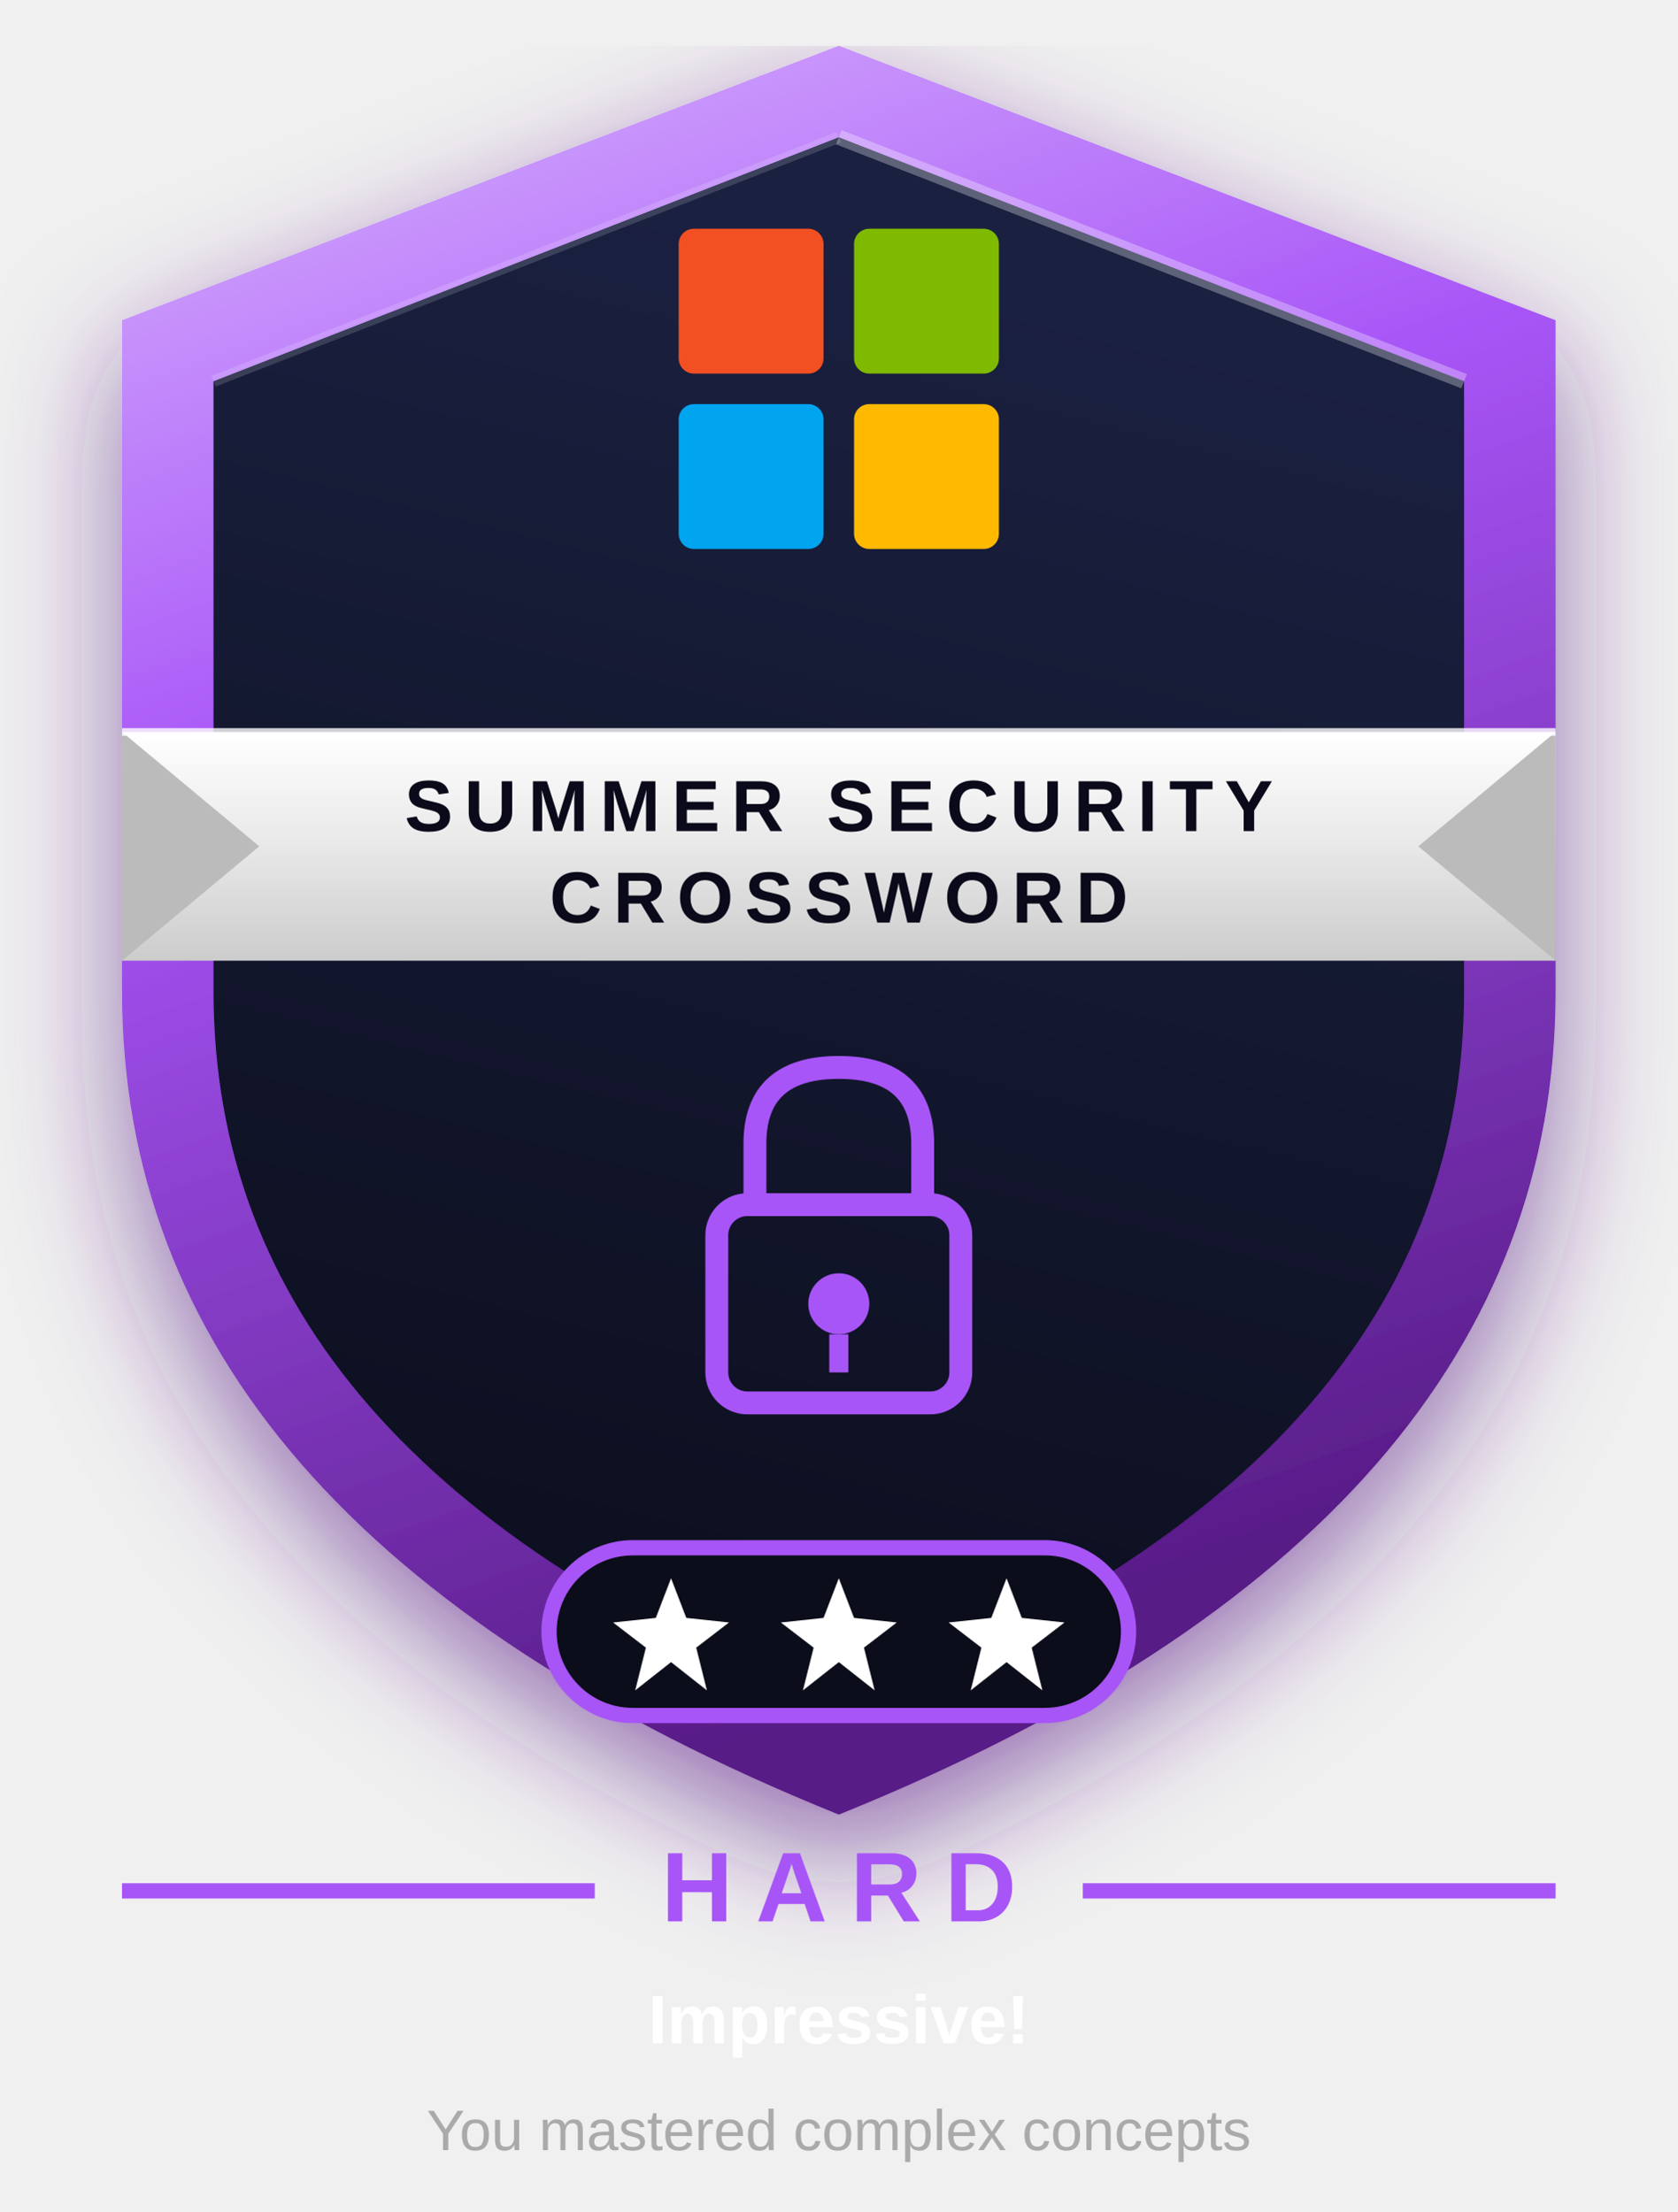
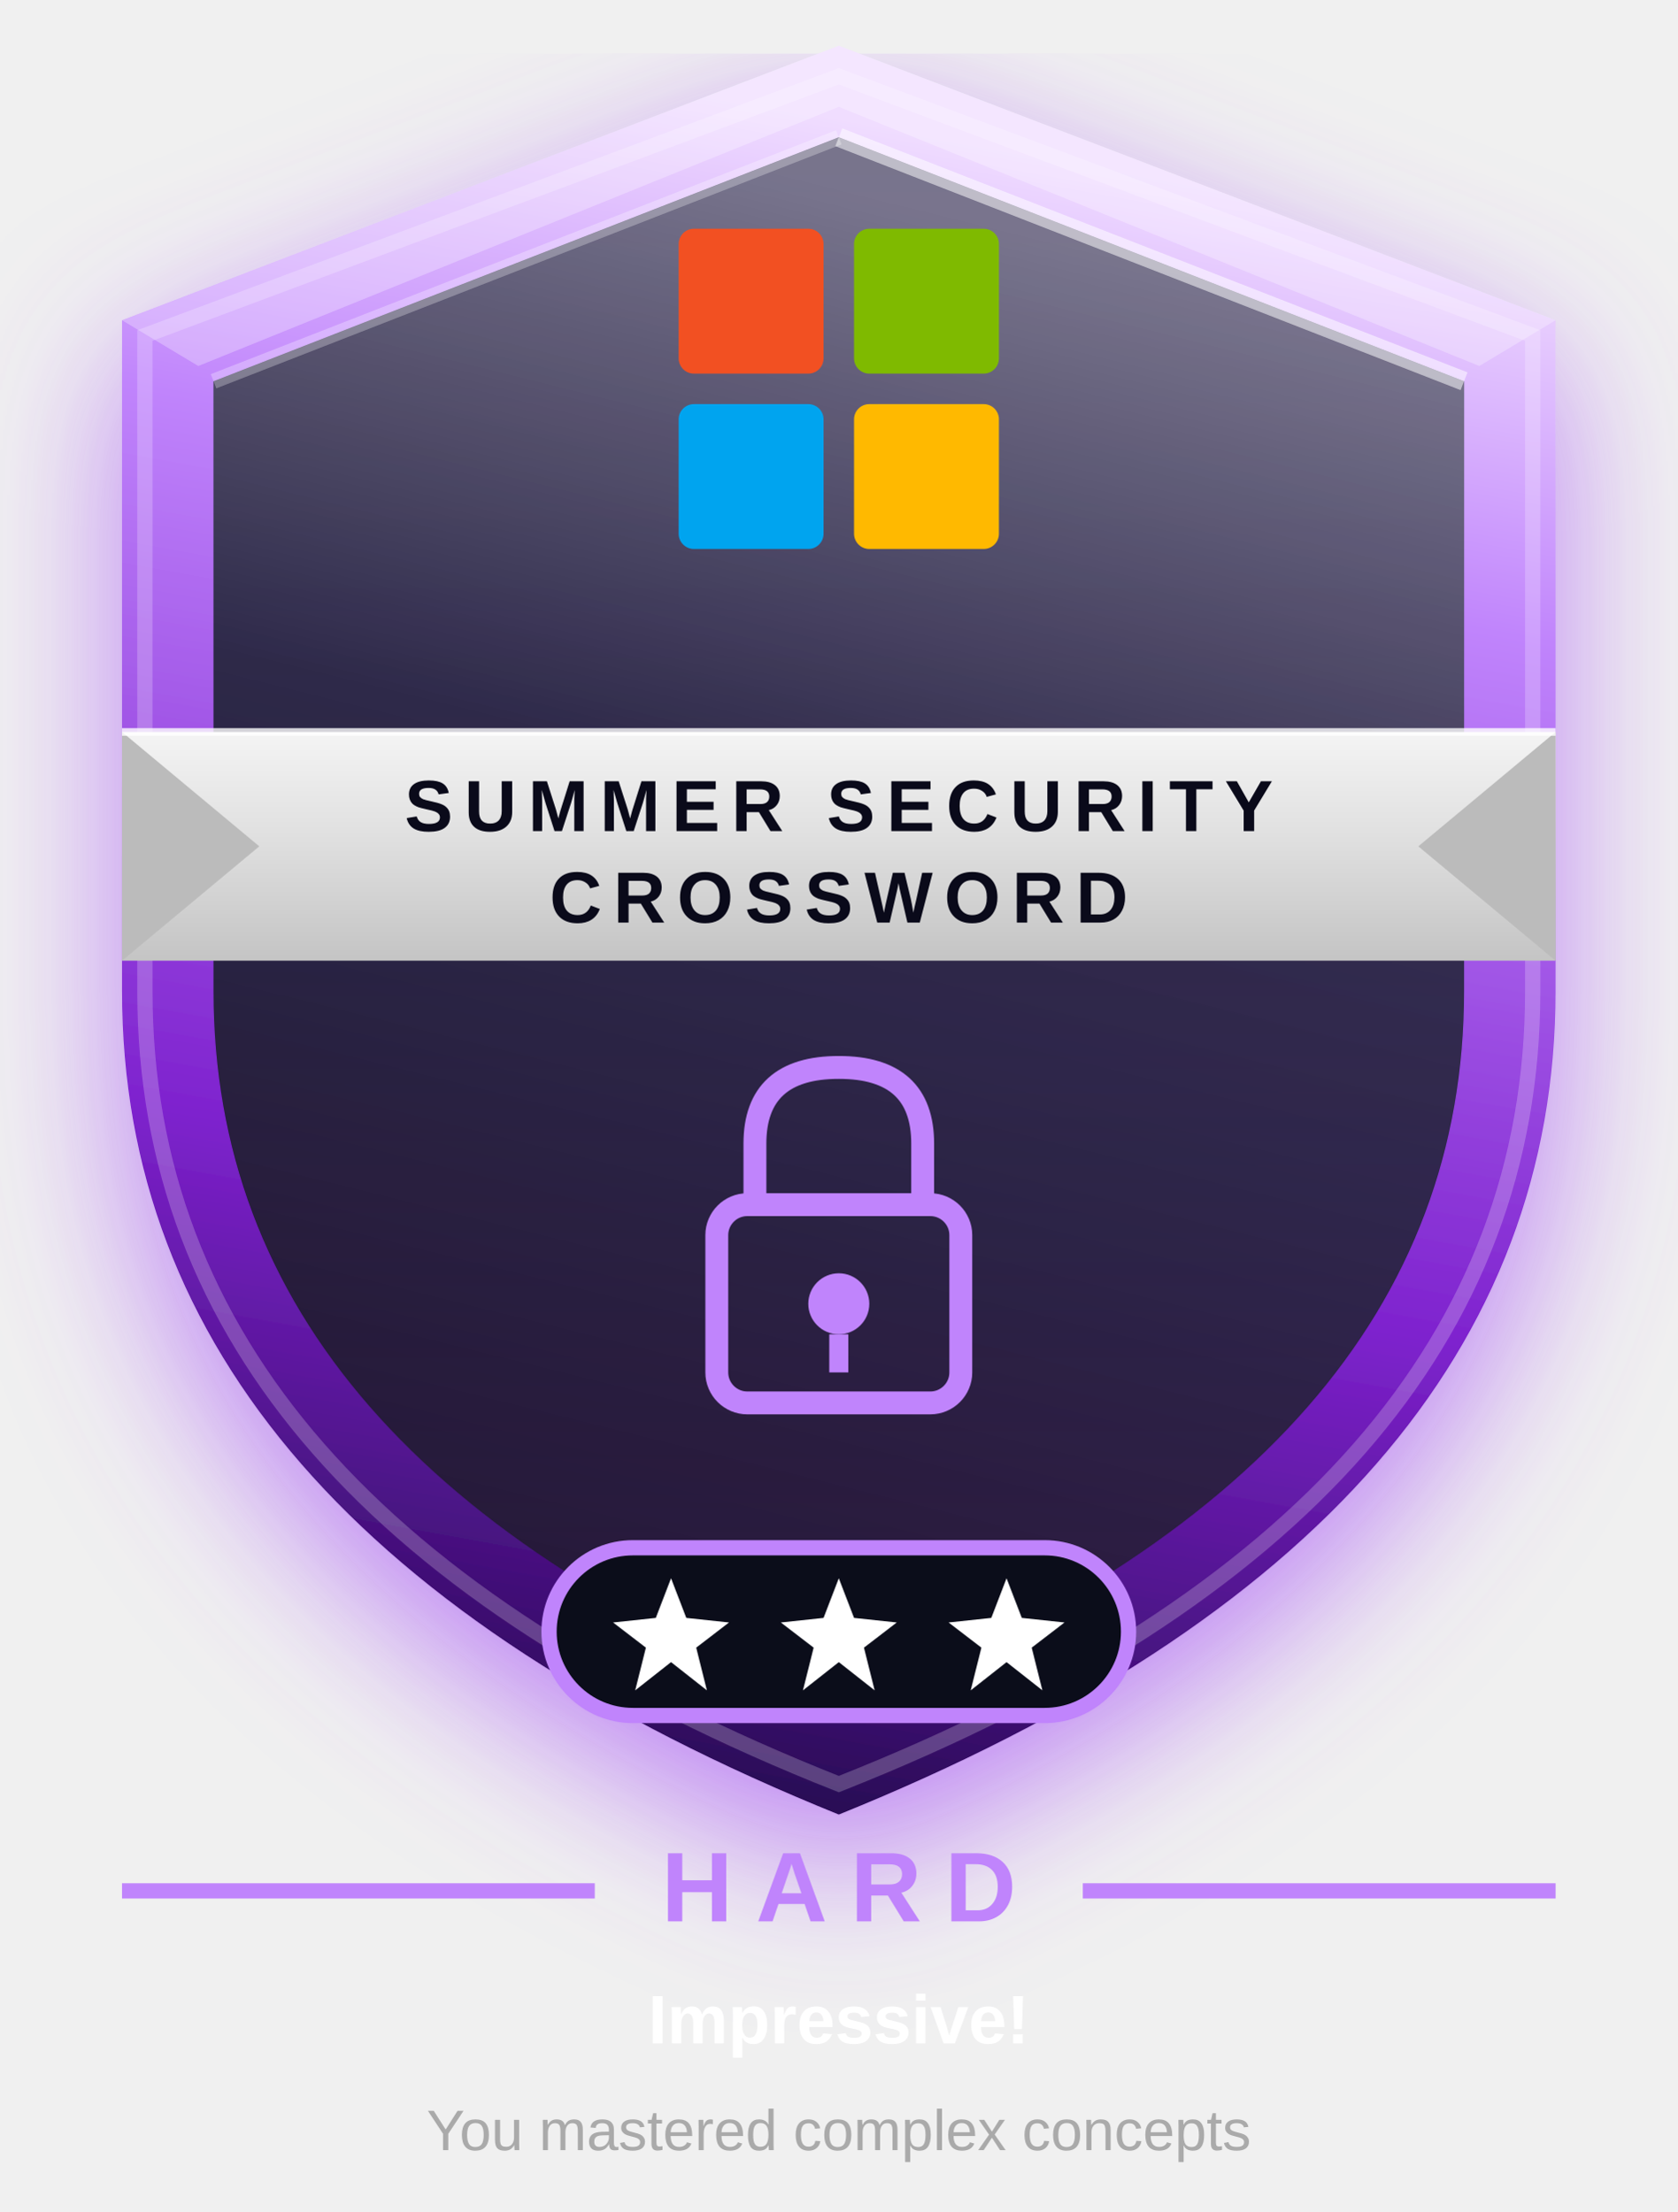
<svg xmlns="http://www.w3.org/2000/svg" viewBox="0 0 220 290" width="220" height="290" role="img" aria-label="Hard badge">
  <defs>
-     <linearGradient id="outer-hard" x1="0" y1="0" x2="0.3" y2="1">
-       <stop offset="0%" stop-color="#d8b4fe" />
-       <stop offset="40%" stop-color="#a855f7" />
-       <stop offset="100%" stop-color="#581c87" />
+     <linearGradient id="outer-hard" x1="0.25" y1="0" x2="0.1" y2="1">
+       <stop offset="0%" stop-color="#f0ddff" />
+       <stop offset="22%" stop-color="#c084fc" />
+       <stop offset="62%" stop-color="#7e22ce" />
+       <stop offset="100%" stop-color="#1a0440" />
    </linearGradient>
-     <linearGradient id="inner-hard" x1="0.2" y1="0" x2="0" y2="1">
-       <stop offset="0%" stop-color="#1a2040" />
-       <stop offset="100%" stop-color="#0b0d1a" />
+     <linearGradient id="inner-hard" x1="0.3" y1="0" x2="0.1" y2="1">
+       <stop offset="0%" stop-color="#1e1840" />
+       <stop offset="50%" stop-color="#12102c" />
+       <stop offset="100%" stop-color="#09070c" />
+     </linearGradient>
+     <linearGradient id="sheen-hard" x1="0.35" y1="0" x2="0.15" y2="1">
+       <stop offset="0%" stop-color="white" stop-opacity="0.40" />
+       <stop offset="38%" stop-color="white" stop-opacity="0.09" />
+       <stop offset="100%" stop-color="white" stop-opacity="0" />
+     </linearGradient>
+     <linearGradient id="inner-glow-hard" x1="0.5" y1="1" x2="0.5" y2="0">
+       <stop offset="0%" stop-color="#a855f7" stop-opacity="0.18" />
+       <stop offset="55%" stop-color="#a855f7" stop-opacity="0.04" />
+       <stop offset="100%" stop-color="#a855f7" stop-opacity="0" />
    </linearGradient>
    <linearGradient id="ribbon-hard" x1="0" y1="0" x2="0" y2="1">
-       <stop offset="0%" stop-color="#ffffff" />
-       <stop offset="50%" stop-color="#e8e8e8" />
-       <stop offset="100%" stop-color="#cccccc" />
+       <stop offset="0%" stop-color="#f4f4f4" />
+       <stop offset="45%" stop-color="#e0e0e0" />
+       <stop offset="100%" stop-color="#c4c4c4" />
    </linearGradient>
-     <filter id="shadow-hard">
-       <feDropShadow dx="0" dy="6" stdDeviation="8" flood-color="#581c87" flood-opacity="0.6" />
+     <filter id="shadow-hard" x="-22%" y="-12%" width="144%" height="132%">
+       <feDropShadow dx="0" dy="7" stdDeviation="10" flood-color="#a855f7" flood-opacity="0.70" />
    </filter>
  </defs>
  <path d="M110,6 L204,42 L204,130 Q204,200 110,238 Q16,200 16,130 L16,42 Z" fill="url(#outer-hard)" filter="url(#shadow-hard)" />
+   <path d="M110,6 L204,42 L194,48 L110,14 L26,48 L16,42 Z" fill="rgba(255,255,255,0.28)" />
+   <path d="M110,10 L201,44 L201,130 Q201,198 110,234 Q19,198 19,130 L19,44 Z" fill="none" stroke="rgba(255,255,255,0.22)" stroke-width="2" />
  <path d="M110,18 L192,50 L192,130 Q192,192 110,224 Q28,192 28,130 L28,50 Z" fill="url(#inner-hard)" />
-   <path d="M110,18 L192,50" stroke="rgba(255,255,255,0.3)" stroke-width="2" fill="none" />
-   <path d="M110,18 L28,50" stroke="rgba(255,255,255,0.15)" stroke-width="1.5" fill="none" />
+   <path d="M110,18 L192,50 L192,130 Q192,192 110,224 Q28,192 28,130 L28,50 Z" fill="url(#inner-glow-hard)" />
+   <path d="M110,18 L192,50 L192,130 Q192,192 110,224 Q28,192 28,130 L28,50 Z" fill="url(#sheen-hard)" />
+   <path d="M110,18 L192,50" stroke="rgba(255,255,255,0.52)" stroke-width="2.5" fill="none" />
+   <path d="M110,18 L28,50" stroke="rgba(255,255,255,0.28)" stroke-width="2" fill="none" />
  <rect x="89" y="30" width="19" height="19" fill="#f25022" rx="2" />
  <rect x="112" y="30" width="19" height="19" fill="#7fba00" rx="2" />
  <rect x="89" y="53" width="19" height="19" fill="#00a4ef" rx="2" />
  <rect x="112" y="53" width="19" height="19" fill="#ffb900" rx="2" />
  <polygon points="16,96 204,96 204,126 16,126" fill="url(#ribbon-hard)" />
  <polygon points="16,96 34,111 16,126" fill="#bbbbbb" />
  <polygon points="204,96 186,111 204,126" fill="#bbbbbb" />
  <line x1="16" y1="96" x2="204" y2="96" stroke="rgba(255,255,255,0.8)" stroke-width="1" />
  <text x="110" y="109" font-family="Arial Black, Arial, sans-serif" font-size="9.5" font-weight="900" fill="#0a0a1a" text-anchor="middle" letter-spacing="1.5">SUMMER SECURITY</text>
  <text x="110" y="121" font-family="Arial Black, Arial, sans-serif" font-size="9.5" font-weight="900" fill="#0a0a1a" text-anchor="middle" letter-spacing="1.5">CROSSWORD</text>
-   <rect x="94" y="158" width="32" height="26" rx="4" fill="none" stroke="#a855f7" stroke-width="3" />
-   <path d="M99,158 L99,150 Q99,140 110,140 Q121,140 121,150 L121,158" fill="none" stroke="#a855f7" stroke-width="3" stroke-linecap="round" />
-   <circle cx="110" cy="171" r="4" fill="#a855f7" />
-   <line x1="110" y1="175" x2="110" y2="180" stroke="#a855f7" stroke-width="2.5" />
-   <rect x="72" y="203" width="76" height="22" rx="11" fill="#0b0d1a" stroke="#a855f7" stroke-width="2" />
+   <rect x="94" y="158" width="32" height="26" rx="4" fill="none" stroke="#c084fc" stroke-width="3" />
+   <path d="M99,158 L99,150 Q99,140 110,140 Q121,140 121,150 L121,158" fill="none" stroke="#c084fc" stroke-width="3" stroke-linecap="round" />
+   <circle cx="110" cy="171" r="4" fill="#c084fc" />
+   <line x1="110" y1="175" x2="110" y2="180" stroke="#c084fc" stroke-width="2.5" />
+   <rect x="72" y="203" width="76" height="22" rx="11" fill="#0b0d1a" stroke="#c084fc" stroke-width="2" />
  <polygon points="88,207 90.0,212.2 95.6,212.8 91.3,216.1 92.7,221.7 88,218.0 83.3,221.7 84.7,216.1 80.4,212.8 86.0,212.2" fill="white" />
  <polygon points="110,207 112.0,212.2 117.6,212.8 113.3,216.1 114.7,221.7 110,218.0 105.3,221.7 106.7,216.1 102.4,212.8 108.0,212.2" fill="white" />
  <polygon points="132,207 134.0,212.2 139.6,212.8 135.3,216.1 136.7,221.7 132,218.0 127.3,221.7 128.7,216.1 124.4,212.8 130.0,212.2" fill="white" />
-   <line x1="16" y1="248" x2="78" y2="248" stroke="#a855f7" stroke-width="2" />
-   <text x="110" y="252" font-family="Arial Black, Arial, sans-serif" font-size="13" font-weight="900" fill="#a855f7" text-anchor="middle" letter-spacing="3">HARD</text>
-   <line x1="142" y1="248" x2="204" y2="248" stroke="#a855f7" stroke-width="2" />
+   <line x1="16" y1="248" x2="78" y2="248" stroke="#c084fc" stroke-width="2" />
+   <text x="110" y="252" font-family="Arial Black, Arial, sans-serif" font-size="13" font-weight="900" fill="#c084fc" text-anchor="middle" letter-spacing="3">HARD</text>
+   <line x1="142" y1="248" x2="204" y2="248" stroke="#c084fc" stroke-width="2" />
  <text x="110" y="268" font-family="Arial, sans-serif" font-size="9" font-weight="700" fill="#ffffff" text-anchor="middle">Impressive!</text>
  <text x="110" y="282" font-family="Arial, sans-serif" font-size="7.5" fill="#aaaaaa" text-anchor="middle">You mastered complex concepts</text>
</svg>
